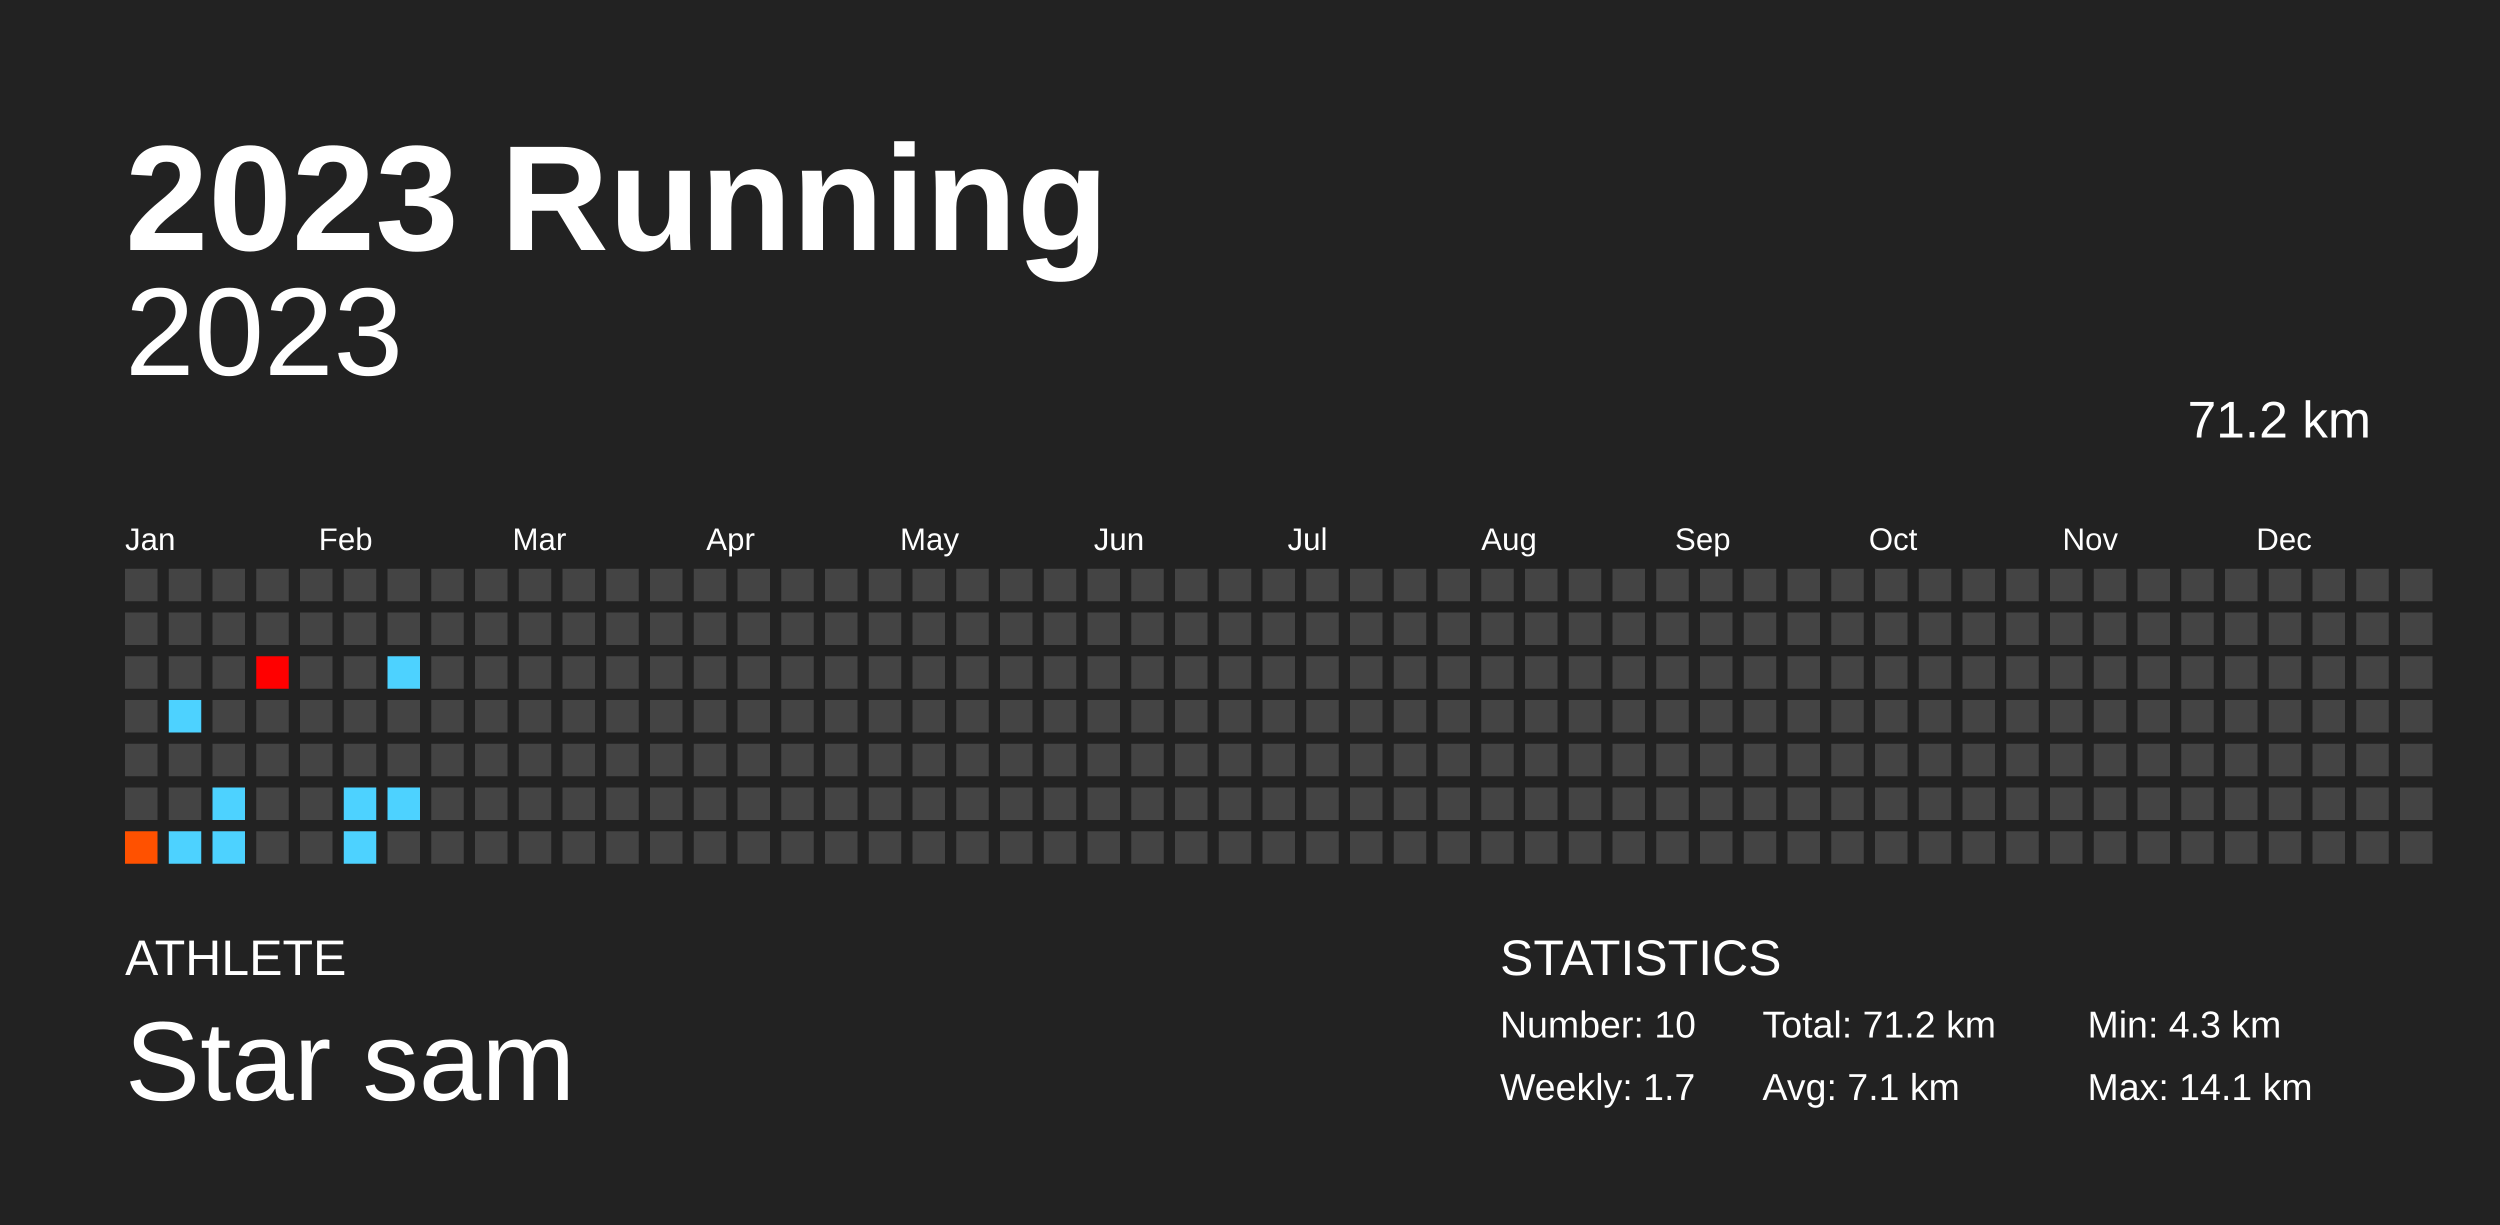
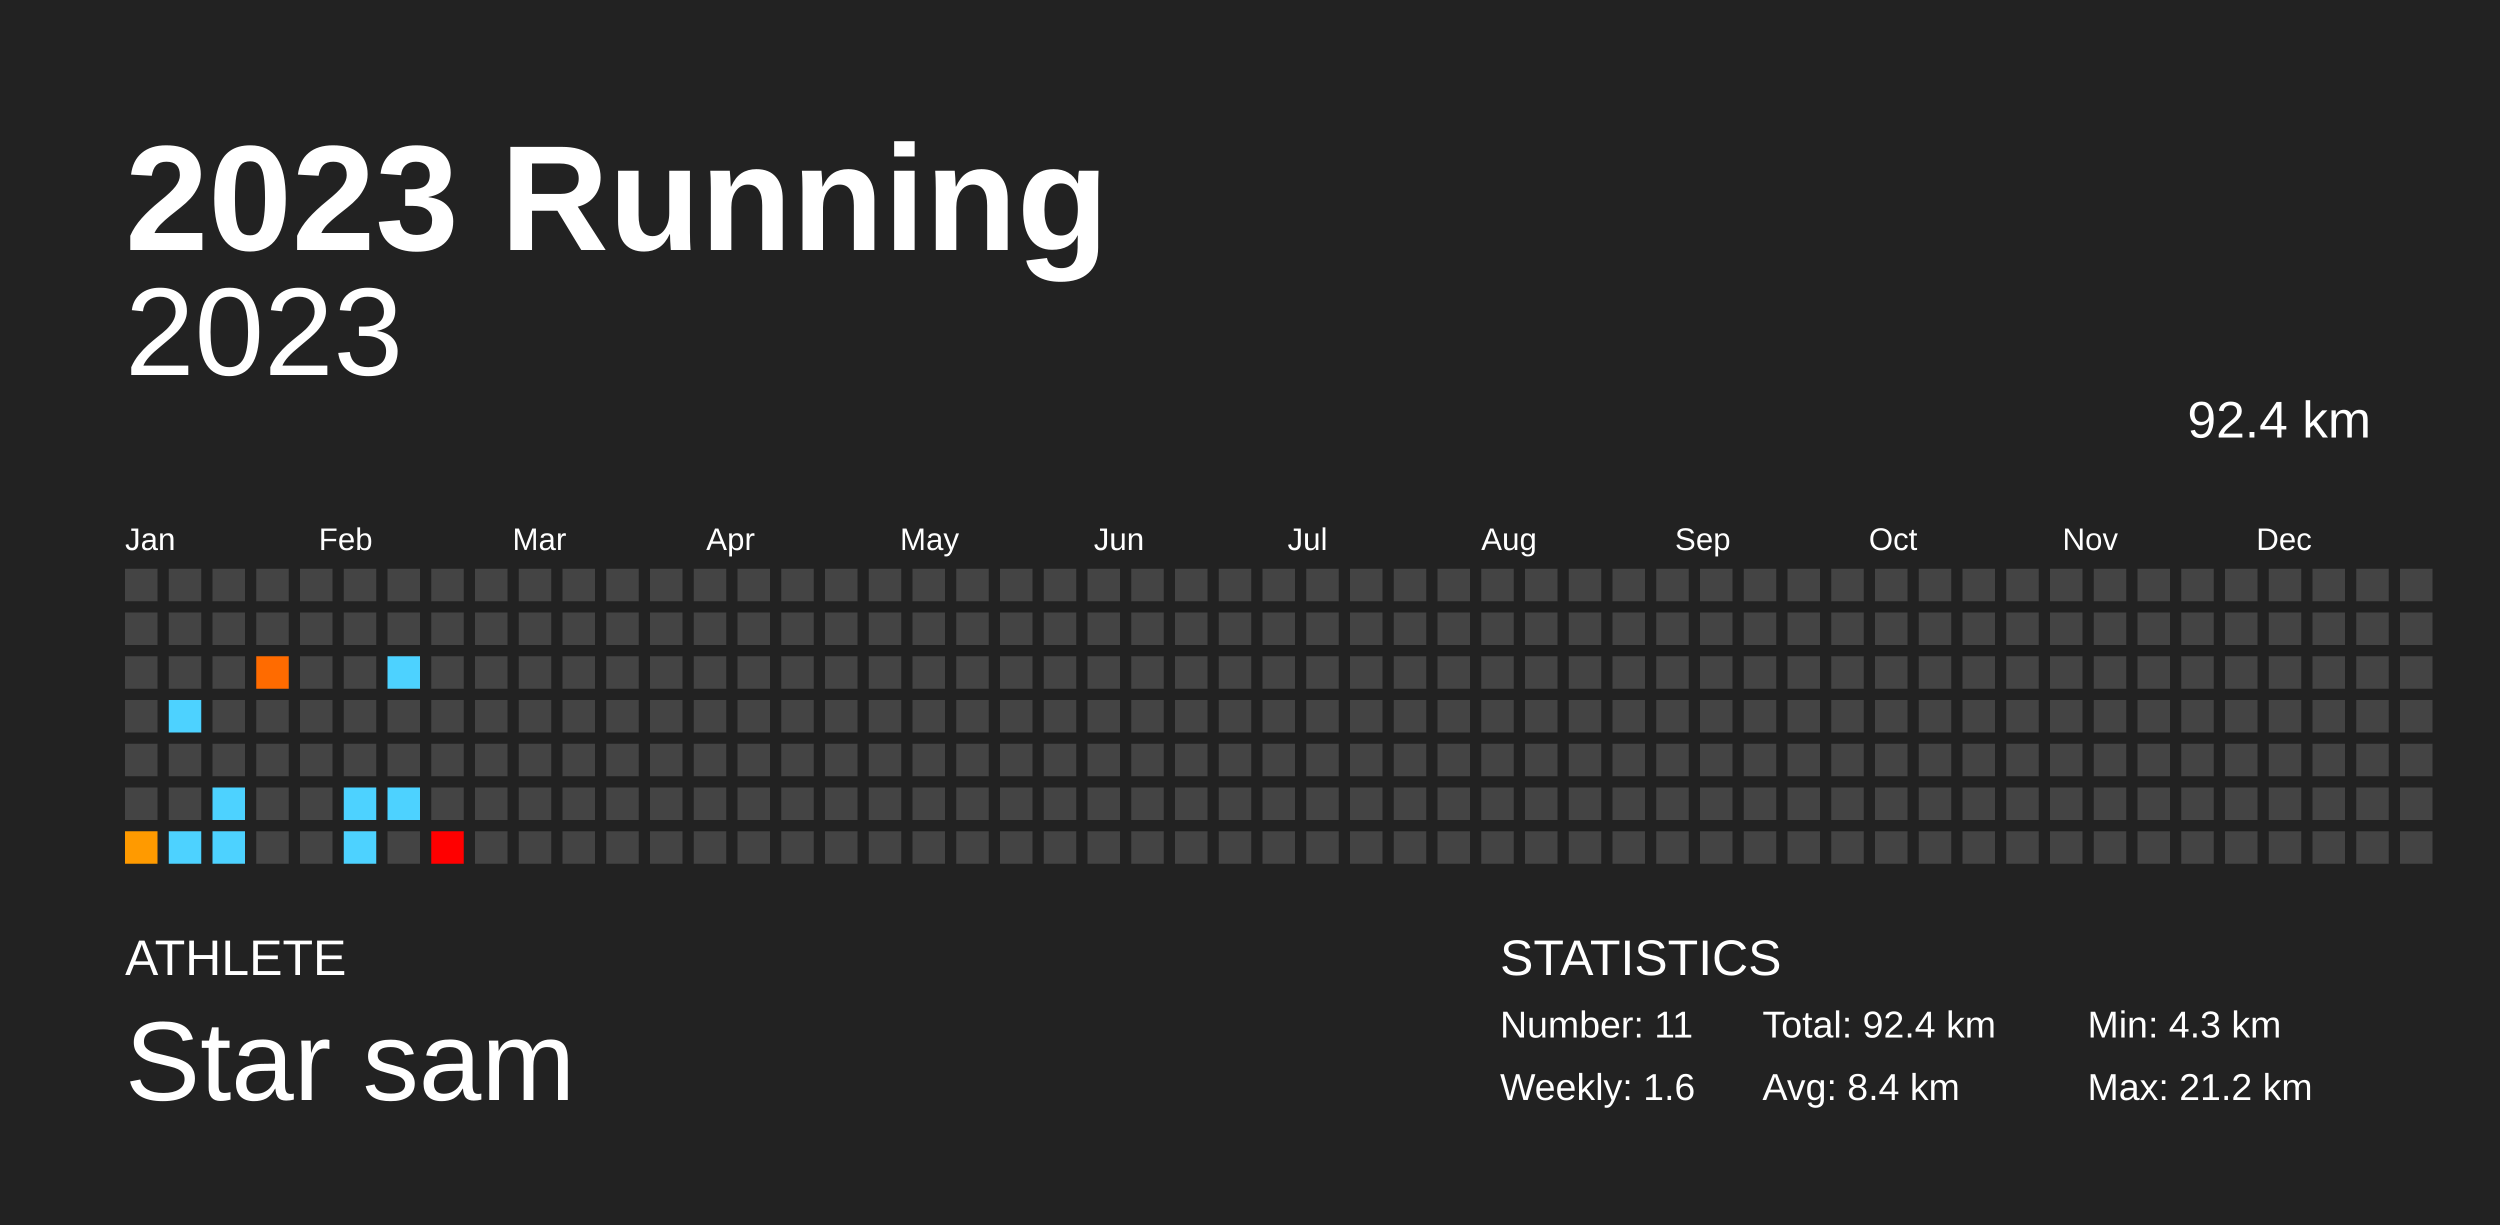
<svg xmlns="http://www.w3.org/2000/svg" baseProfile="full" height="98mm" version="1.1" viewBox="0,0,200,98" width="200mm">
  <defs />
  <rect fill="#222222" height="98" width="200" x="0" y="0" />
  <text fill="#FFFFFF" style="font-size:12px; font-family:Arial; font-weight:bold;" x="10" y="20">2023 Running</text>
  <text fill="#FFFFFF" style="font-size:4px; font-family:Arial" x="10" y="78">ATHLETE</text>
  <text fill="#FFFFFF" style="font-size:9px; font-family:Arial" x="10" y="88">Star sam</text>
  <text fill="#FFFFFF" style="font-size:4px; font-family:Arial" x="120" y="78">STATISTICS</text>
-   <text fill="#FFFFFF" style="font-size:3px; font-family:Arial" x="120" y="83">Number: 10</text>
-   <text fill="#FFFFFF" style="font-size:3px; font-family:Arial" x="120" y="88">Weekly: 1.7</text>
-   <text fill="#FFFFFF" style="font-size:3px; font-family:Arial" x="141" y="83">Total: 71.2 km</text>
-   <text fill="#FFFFFF" style="font-size:3px; font-family:Arial" x="141" y="88">Avg: 7.1 km</text>
+   <text fill="#FFFFFF" style="font-size:3px; font-family:Arial" x="120" y="83">Number: 11</text>
+   <text fill="#FFFFFF" style="font-size:3px; font-family:Arial" x="120" y="88">Weekly: 1.6</text>
+   <text fill="#FFFFFF" style="font-size:3px; font-family:Arial" x="141" y="83">Total: 92.4 km</text>
+   <text fill="#FFFFFF" style="font-size:3px; font-family:Arial" x="141" y="88">Avg: 8.4 km</text>
  <text fill="#FFFFFF" style="font-size:3px; font-family:Arial" x="167" y="83">Min: 4.3 km</text>
-   <text fill="#FFFFFF" style="font-size:3px; font-family:Arial" x="167" y="88">Max: 14.1 km</text>
+   <text fill="#FFFFFF" style="font-size:3px; font-family:Arial" x="167" y="88">Max: 21.2 km</text>
  <text alignment-baseline="hanging" fill="#FFFFFF" style="font-size:10.0px; font-family:Arial;" x="10" y="30">2023</text>
-   <text alignment-baseline="hanging" fill="#FFFFFF" style="font-size:4.125px; font-family:Arial;" x="175" y="35">71.2 km</text>
+   <text alignment-baseline="hanging" fill="#FFFFFF" style="font-size:4.125px; font-family:Arial;" x="175" y="35">92.4 km</text>
  <text fill="#FFFFFF" style="font-size:2.5px; font-family:Arial" x="10.0" y="44">Jan</text>
  <text fill="#FFFFFF" style="font-size:2.5px; font-family:Arial" x="25.5" y="44">Feb</text>
  <text fill="#FFFFFF" style="font-size:2.5px; font-family:Arial" x="41.0" y="44">Mar</text>
  <text fill="#FFFFFF" style="font-size:2.5px; font-family:Arial" x="56.5" y="44">Apr</text>
  <text fill="#FFFFFF" style="font-size:2.5px; font-family:Arial" x="72.0" y="44">May</text>
  <text fill="#FFFFFF" style="font-size:2.5px; font-family:Arial" x="87.5" y="44">Jun</text>
  <text fill="#FFFFFF" style="font-size:2.5px; font-family:Arial" x="103.0" y="44">Jul</text>
  <text fill="#FFFFFF" style="font-size:2.5px; font-family:Arial" x="118.5" y="44">Aug</text>
  <text fill="#FFFFFF" style="font-size:2.5px; font-family:Arial" x="134.0" y="44">Sep</text>
  <text fill="#FFFFFF" style="font-size:2.5px; font-family:Arial" x="149.5" y="44">Oct</text>
  <text fill="#FFFFFF" style="font-size:2.5px; font-family:Arial" x="165.0" y="44">Nov</text>
  <text fill="#FFFFFF" style="font-size:2.5px; font-family:Arial" x="180.5" y="44">Dec</text>
  <rect fill="#444444" height="2.6" width="2.6" x="10.0" y="45.5" />
  <rect fill="#444444" height="2.6" width="2.6" x="10.0" y="49.0" />
  <rect fill="#444444" height="2.6" width="2.6" x="10.0" y="52.5" />
  <rect fill="#444444" height="2.6" width="2.6" x="10.0" y="56.0" />
  <rect fill="#444444" height="2.6" width="2.6" x="10.0" y="59.5" />
  <rect fill="#444444" height="2.6" width="2.6" x="10.0" y="63.0" />
-   <rect fill="#ff5100" height="2.6" width="2.6" x="10.0" y="66.5" />
+   <rect fill="#ff9a00" height="2.6" width="2.6" x="10.0" y="66.5" />
  <rect fill="#444444" height="2.6" width="2.6" x="13.5" y="45.5" />
  <rect fill="#444444" height="2.6" width="2.6" x="13.5" y="49.0" />
  <rect fill="#444444" height="2.6" width="2.6" x="13.5" y="52.5" />
  <rect fill="#4dd2ff" height="2.6" width="2.6" x="13.5" y="56.0" />
  <rect fill="#444444" height="2.6" width="2.6" x="13.5" y="59.5" />
  <rect fill="#444444" height="2.6" width="2.6" x="13.5" y="63.0" />
  <rect fill="#4dd2ff" height="2.6" width="2.6" x="13.5" y="66.5" />
  <rect fill="#444444" height="2.6" width="2.6" x="17.0" y="45.5" />
  <rect fill="#444444" height="2.6" width="2.6" x="17.0" y="49.0" />
  <rect fill="#444444" height="2.6" width="2.6" x="17.0" y="52.5" />
  <rect fill="#444444" height="2.6" width="2.6" x="17.0" y="56.0" />
  <rect fill="#444444" height="2.6" width="2.6" x="17.0" y="59.5" />
  <rect fill="#4dd2ff" height="2.6" width="2.6" x="17.0" y="63.0" />
  <rect fill="#4dd2ff" height="2.6" width="2.6" x="17.0" y="66.5" />
  <rect fill="#444444" height="2.6" width="2.6" x="20.5" y="45.5" />
  <rect fill="#444444" height="2.6" width="2.6" x="20.5" y="49.0" />
-   <rect fill="#ff0000" height="2.6" width="2.6" x="20.5" y="52.5" />
+   <rect fill="#ff6b00" height="2.6" width="2.6" x="20.5" y="52.5" />
  <rect fill="#444444" height="2.6" width="2.6" x="20.5" y="56.0" />
  <rect fill="#444444" height="2.6" width="2.6" x="20.5" y="59.5" />
  <rect fill="#444444" height="2.6" width="2.6" x="20.5" y="63.0" />
  <rect fill="#444444" height="2.6" width="2.6" x="20.5" y="66.5" />
  <rect fill="#444444" height="2.6" width="2.6" x="24.0" y="45.5" />
  <rect fill="#444444" height="2.6" width="2.6" x="24.0" y="49.0" />
  <rect fill="#444444" height="2.6" width="2.6" x="24.0" y="52.5" />
  <rect fill="#444444" height="2.6" width="2.6" x="24.0" y="56.0" />
  <rect fill="#444444" height="2.6" width="2.6" x="24.0" y="59.5" />
  <rect fill="#444444" height="2.6" width="2.6" x="24.0" y="63.0" />
  <rect fill="#444444" height="2.6" width="2.6" x="24.0" y="66.5" />
  <rect fill="#444444" height="2.6" width="2.6" x="27.5" y="45.5" />
  <rect fill="#444444" height="2.6" width="2.6" x="27.5" y="49.0" />
  <rect fill="#444444" height="2.6" width="2.6" x="27.5" y="52.5" />
  <rect fill="#444444" height="2.6" width="2.6" x="27.5" y="56.0" />
  <rect fill="#444444" height="2.6" width="2.6" x="27.5" y="59.5" />
  <rect fill="#4dd2ff" height="2.6" width="2.6" x="27.5" y="63.0" />
  <rect fill="#4dd2ff" height="2.6" width="2.6" x="27.5" y="66.5" />
  <rect fill="#444444" height="2.6" width="2.6" x="31.0" y="45.5" />
  <rect fill="#444444" height="2.6" width="2.6" x="31.0" y="49.0" />
  <rect fill="#4dd2ff" height="2.6" width="2.6" x="31.0" y="52.5" />
  <rect fill="#444444" height="2.6" width="2.6" x="31.0" y="56.0" />
  <rect fill="#444444" height="2.6" width="2.6" x="31.0" y="59.5" />
  <rect fill="#4dd2ff" height="2.6" width="2.6" x="31.0" y="63.0" />
  <rect fill="#444444" height="2.6" width="2.6" x="31.0" y="66.5" />
  <rect fill="#444444" height="2.6" width="2.6" x="34.5" y="45.5" />
  <rect fill="#444444" height="2.6" width="2.6" x="34.5" y="49.0" />
  <rect fill="#444444" height="2.6" width="2.6" x="34.5" y="52.5" />
  <rect fill="#444444" height="2.6" width="2.6" x="34.5" y="56.0" />
  <rect fill="#444444" height="2.6" width="2.6" x="34.5" y="59.5" />
  <rect fill="#444444" height="2.6" width="2.6" x="34.5" y="63.0" />
-   <rect fill="#444444" height="2.6" width="2.6" x="34.5" y="66.5" />
+   <rect fill="red" height="2.6" width="2.6" x="34.5" y="66.5" />
  <rect fill="#444444" height="2.6" width="2.6" x="38.0" y="45.5" />
  <rect fill="#444444" height="2.6" width="2.6" x="38.0" y="49.0" />
  <rect fill="#444444" height="2.6" width="2.6" x="38.0" y="52.5" />
  <rect fill="#444444" height="2.6" width="2.6" x="38.0" y="56.0" />
  <rect fill="#444444" height="2.6" width="2.6" x="38.0" y="59.5" />
  <rect fill="#444444" height="2.6" width="2.6" x="38.0" y="63.0" />
  <rect fill="#444444" height="2.6" width="2.6" x="38.0" y="66.5" />
  <rect fill="#444444" height="2.6" width="2.6" x="41.5" y="45.5" />
  <rect fill="#444444" height="2.6" width="2.6" x="41.5" y="49.0" />
  <rect fill="#444444" height="2.6" width="2.6" x="41.5" y="52.5" />
  <rect fill="#444444" height="2.6" width="2.6" x="41.5" y="56.0" />
  <rect fill="#444444" height="2.6" width="2.6" x="41.5" y="59.5" />
  <rect fill="#444444" height="2.6" width="2.6" x="41.5" y="63.0" />
  <rect fill="#444444" height="2.6" width="2.6" x="41.5" y="66.5" />
  <rect fill="#444444" height="2.6" width="2.6" x="45.0" y="45.5" />
  <rect fill="#444444" height="2.6" width="2.6" x="45.0" y="49.0" />
  <rect fill="#444444" height="2.6" width="2.6" x="45.0" y="52.5" />
  <rect fill="#444444" height="2.6" width="2.6" x="45.0" y="56.0" />
  <rect fill="#444444" height="2.6" width="2.6" x="45.0" y="59.5" />
  <rect fill="#444444" height="2.6" width="2.6" x="45.0" y="63.0" />
  <rect fill="#444444" height="2.6" width="2.6" x="45.0" y="66.5" />
  <rect fill="#444444" height="2.6" width="2.6" x="48.5" y="45.5" />
  <rect fill="#444444" height="2.6" width="2.6" x="48.5" y="49.0" />
  <rect fill="#444444" height="2.6" width="2.6" x="48.5" y="52.5" />
  <rect fill="#444444" height="2.6" width="2.6" x="48.5" y="56.0" />
  <rect fill="#444444" height="2.6" width="2.6" x="48.5" y="59.5" />
  <rect fill="#444444" height="2.6" width="2.6" x="48.5" y="63.0" />
  <rect fill="#444444" height="2.6" width="2.6" x="48.5" y="66.5" />
  <rect fill="#444444" height="2.6" width="2.6" x="52.0" y="45.5" />
  <rect fill="#444444" height="2.6" width="2.6" x="52.0" y="49.0" />
  <rect fill="#444444" height="2.6" width="2.6" x="52.0" y="52.5" />
  <rect fill="#444444" height="2.6" width="2.6" x="52.0" y="56.0" />
  <rect fill="#444444" height="2.6" width="2.6" x="52.0" y="59.5" />
  <rect fill="#444444" height="2.6" width="2.6" x="52.0" y="63.0" />
  <rect fill="#444444" height="2.6" width="2.6" x="52.0" y="66.5" />
  <rect fill="#444444" height="2.6" width="2.6" x="55.5" y="45.5" />
  <rect fill="#444444" height="2.6" width="2.6" x="55.5" y="49.0" />
  <rect fill="#444444" height="2.6" width="2.6" x="55.5" y="52.5" />
  <rect fill="#444444" height="2.6" width="2.6" x="55.5" y="56.0" />
  <rect fill="#444444" height="2.6" width="2.6" x="55.5" y="59.5" />
  <rect fill="#444444" height="2.6" width="2.6" x="55.5" y="63.0" />
  <rect fill="#444444" height="2.6" width="2.6" x="55.5" y="66.5" />
  <rect fill="#444444" height="2.6" width="2.6" x="59.0" y="45.5" />
  <rect fill="#444444" height="2.6" width="2.6" x="59.0" y="49.0" />
  <rect fill="#444444" height="2.6" width="2.6" x="59.0" y="52.5" />
  <rect fill="#444444" height="2.6" width="2.6" x="59.0" y="56.0" />
  <rect fill="#444444" height="2.6" width="2.6" x="59.0" y="59.5" />
  <rect fill="#444444" height="2.6" width="2.6" x="59.0" y="63.0" />
  <rect fill="#444444" height="2.6" width="2.6" x="59.0" y="66.5" />
  <rect fill="#444444" height="2.6" width="2.6" x="62.5" y="45.5" />
  <rect fill="#444444" height="2.6" width="2.6" x="62.5" y="49.0" />
  <rect fill="#444444" height="2.6" width="2.6" x="62.5" y="52.5" />
  <rect fill="#444444" height="2.6" width="2.6" x="62.5" y="56.0" />
  <rect fill="#444444" height="2.6" width="2.6" x="62.5" y="59.5" />
  <rect fill="#444444" height="2.6" width="2.6" x="62.5" y="63.0" />
  <rect fill="#444444" height="2.6" width="2.6" x="62.5" y="66.5" />
  <rect fill="#444444" height="2.6" width="2.6" x="66.0" y="45.5" />
  <rect fill="#444444" height="2.6" width="2.6" x="66.0" y="49.0" />
  <rect fill="#444444" height="2.6" width="2.6" x="66.0" y="52.5" />
  <rect fill="#444444" height="2.6" width="2.6" x="66.0" y="56.0" />
  <rect fill="#444444" height="2.6" width="2.6" x="66.0" y="59.5" />
  <rect fill="#444444" height="2.6" width="2.6" x="66.0" y="63.0" />
  <rect fill="#444444" height="2.6" width="2.6" x="66.0" y="66.5" />
  <rect fill="#444444" height="2.6" width="2.6" x="69.5" y="45.5" />
  <rect fill="#444444" height="2.6" width="2.6" x="69.5" y="49.0" />
  <rect fill="#444444" height="2.6" width="2.6" x="69.5" y="52.5" />
  <rect fill="#444444" height="2.6" width="2.6" x="69.5" y="56.0" />
  <rect fill="#444444" height="2.6" width="2.6" x="69.5" y="59.5" />
  <rect fill="#444444" height="2.6" width="2.6" x="69.5" y="63.0" />
  <rect fill="#444444" height="2.6" width="2.6" x="69.5" y="66.5" />
  <rect fill="#444444" height="2.6" width="2.6" x="73.0" y="45.5" />
  <rect fill="#444444" height="2.6" width="2.6" x="73.0" y="49.0" />
  <rect fill="#444444" height="2.6" width="2.6" x="73.0" y="52.5" />
  <rect fill="#444444" height="2.6" width="2.6" x="73.0" y="56.0" />
  <rect fill="#444444" height="2.6" width="2.6" x="73.0" y="59.5" />
  <rect fill="#444444" height="2.6" width="2.6" x="73.0" y="63.0" />
  <rect fill="#444444" height="2.6" width="2.6" x="73.0" y="66.5" />
  <rect fill="#444444" height="2.6" width="2.6" x="76.5" y="45.5" />
  <rect fill="#444444" height="2.6" width="2.6" x="76.5" y="49.0" />
  <rect fill="#444444" height="2.6" width="2.6" x="76.5" y="52.5" />
  <rect fill="#444444" height="2.6" width="2.6" x="76.5" y="56.0" />
  <rect fill="#444444" height="2.6" width="2.6" x="76.5" y="59.5" />
  <rect fill="#444444" height="2.6" width="2.6" x="76.5" y="63.0" />
  <rect fill="#444444" height="2.6" width="2.6" x="76.5" y="66.5" />
  <rect fill="#444444" height="2.6" width="2.6" x="80.0" y="45.5" />
  <rect fill="#444444" height="2.6" width="2.6" x="80.0" y="49.0" />
  <rect fill="#444444" height="2.6" width="2.6" x="80.0" y="52.5" />
  <rect fill="#444444" height="2.6" width="2.6" x="80.0" y="56.0" />
  <rect fill="#444444" height="2.6" width="2.6" x="80.0" y="59.5" />
  <rect fill="#444444" height="2.6" width="2.6" x="80.0" y="63.0" />
  <rect fill="#444444" height="2.6" width="2.6" x="80.0" y="66.5" />
  <rect fill="#444444" height="2.6" width="2.6" x="83.5" y="45.5" />
  <rect fill="#444444" height="2.6" width="2.6" x="83.5" y="49.0" />
  <rect fill="#444444" height="2.6" width="2.6" x="83.5" y="52.5" />
  <rect fill="#444444" height="2.6" width="2.6" x="83.5" y="56.0" />
  <rect fill="#444444" height="2.6" width="2.6" x="83.5" y="59.5" />
  <rect fill="#444444" height="2.6" width="2.6" x="83.5" y="63.0" />
  <rect fill="#444444" height="2.6" width="2.6" x="83.5" y="66.5" />
  <rect fill="#444444" height="2.6" width="2.6" x="87.0" y="45.5" />
  <rect fill="#444444" height="2.6" width="2.6" x="87.0" y="49.0" />
  <rect fill="#444444" height="2.6" width="2.6" x="87.0" y="52.5" />
  <rect fill="#444444" height="2.6" width="2.6" x="87.0" y="56.0" />
  <rect fill="#444444" height="2.6" width="2.6" x="87.0" y="59.5" />
  <rect fill="#444444" height="2.6" width="2.6" x="87.0" y="63.0" />
  <rect fill="#444444" height="2.6" width="2.6" x="87.0" y="66.5" />
  <rect fill="#444444" height="2.6" width="2.6" x="90.5" y="45.5" />
  <rect fill="#444444" height="2.6" width="2.6" x="90.5" y="49.0" />
  <rect fill="#444444" height="2.6" width="2.6" x="90.5" y="52.5" />
  <rect fill="#444444" height="2.6" width="2.6" x="90.5" y="56.0" />
  <rect fill="#444444" height="2.6" width="2.6" x="90.5" y="59.5" />
  <rect fill="#444444" height="2.6" width="2.6" x="90.5" y="63.0" />
  <rect fill="#444444" height="2.6" width="2.6" x="90.5" y="66.5" />
  <rect fill="#444444" height="2.6" width="2.6" x="94.0" y="45.5" />
  <rect fill="#444444" height="2.6" width="2.6" x="94.0" y="49.0" />
  <rect fill="#444444" height="2.6" width="2.6" x="94.0" y="52.5" />
  <rect fill="#444444" height="2.6" width="2.6" x="94.0" y="56.0" />
  <rect fill="#444444" height="2.6" width="2.6" x="94.0" y="59.5" />
  <rect fill="#444444" height="2.6" width="2.6" x="94.0" y="63.0" />
  <rect fill="#444444" height="2.6" width="2.6" x="94.0" y="66.5" />
  <rect fill="#444444" height="2.6" width="2.6" x="97.5" y="45.5" />
  <rect fill="#444444" height="2.6" width="2.6" x="97.5" y="49.0" />
  <rect fill="#444444" height="2.6" width="2.6" x="97.5" y="52.5" />
  <rect fill="#444444" height="2.6" width="2.6" x="97.5" y="56.0" />
  <rect fill="#444444" height="2.6" width="2.6" x="97.5" y="59.5" />
  <rect fill="#444444" height="2.6" width="2.6" x="97.5" y="63.0" />
  <rect fill="#444444" height="2.6" width="2.6" x="97.5" y="66.5" />
  <rect fill="#444444" height="2.6" width="2.6" x="101.0" y="45.5" />
  <rect fill="#444444" height="2.6" width="2.6" x="101.0" y="49.0" />
  <rect fill="#444444" height="2.6" width="2.6" x="101.0" y="52.5" />
  <rect fill="#444444" height="2.6" width="2.6" x="101.0" y="56.0" />
  <rect fill="#444444" height="2.6" width="2.6" x="101.0" y="59.5" />
  <rect fill="#444444" height="2.6" width="2.6" x="101.0" y="63.0" />
  <rect fill="#444444" height="2.6" width="2.6" x="101.0" y="66.5" />
  <rect fill="#444444" height="2.6" width="2.6" x="104.5" y="45.5" />
  <rect fill="#444444" height="2.6" width="2.6" x="104.5" y="49.0" />
  <rect fill="#444444" height="2.6" width="2.6" x="104.5" y="52.5" />
  <rect fill="#444444" height="2.6" width="2.6" x="104.5" y="56.0" />
  <rect fill="#444444" height="2.6" width="2.6" x="104.5" y="59.5" />
  <rect fill="#444444" height="2.6" width="2.6" x="104.5" y="63.0" />
  <rect fill="#444444" height="2.6" width="2.6" x="104.5" y="66.5" />
  <rect fill="#444444" height="2.6" width="2.6" x="108.0" y="45.5" />
  <rect fill="#444444" height="2.6" width="2.6" x="108.0" y="49.0" />
  <rect fill="#444444" height="2.6" width="2.6" x="108.0" y="52.5" />
  <rect fill="#444444" height="2.6" width="2.6" x="108.0" y="56.0" />
  <rect fill="#444444" height="2.6" width="2.6" x="108.0" y="59.5" />
  <rect fill="#444444" height="2.6" width="2.6" x="108.0" y="63.0" />
  <rect fill="#444444" height="2.6" width="2.6" x="108.0" y="66.5" />
  <rect fill="#444444" height="2.6" width="2.6" x="111.5" y="45.5" />
  <rect fill="#444444" height="2.6" width="2.6" x="111.5" y="49.0" />
  <rect fill="#444444" height="2.6" width="2.6" x="111.5" y="52.5" />
  <rect fill="#444444" height="2.6" width="2.6" x="111.5" y="56.0" />
  <rect fill="#444444" height="2.6" width="2.6" x="111.5" y="59.5" />
  <rect fill="#444444" height="2.6" width="2.6" x="111.5" y="63.0" />
  <rect fill="#444444" height="2.6" width="2.6" x="111.5" y="66.5" />
  <rect fill="#444444" height="2.6" width="2.6" x="115.0" y="45.5" />
  <rect fill="#444444" height="2.6" width="2.6" x="115.0" y="49.0" />
  <rect fill="#444444" height="2.6" width="2.6" x="115.0" y="52.5" />
  <rect fill="#444444" height="2.6" width="2.6" x="115.0" y="56.0" />
  <rect fill="#444444" height="2.6" width="2.6" x="115.0" y="59.5" />
  <rect fill="#444444" height="2.6" width="2.6" x="115.0" y="63.0" />
  <rect fill="#444444" height="2.6" width="2.6" x="115.0" y="66.5" />
  <rect fill="#444444" height="2.6" width="2.6" x="118.5" y="45.5" />
  <rect fill="#444444" height="2.6" width="2.6" x="118.5" y="49.0" />
  <rect fill="#444444" height="2.6" width="2.6" x="118.5" y="52.5" />
  <rect fill="#444444" height="2.6" width="2.6" x="118.5" y="56.0" />
  <rect fill="#444444" height="2.6" width="2.6" x="118.5" y="59.5" />
  <rect fill="#444444" height="2.6" width="2.6" x="118.5" y="63.0" />
  <rect fill="#444444" height="2.6" width="2.6" x="118.5" y="66.5" />
  <rect fill="#444444" height="2.6" width="2.6" x="122.0" y="45.5" />
  <rect fill="#444444" height="2.6" width="2.6" x="122.0" y="49.0" />
  <rect fill="#444444" height="2.6" width="2.6" x="122.0" y="52.5" />
  <rect fill="#444444" height="2.6" width="2.6" x="122.0" y="56.0" />
  <rect fill="#444444" height="2.6" width="2.6" x="122.0" y="59.5" />
  <rect fill="#444444" height="2.6" width="2.6" x="122.0" y="63.0" />
  <rect fill="#444444" height="2.6" width="2.6" x="122.0" y="66.5" />
  <rect fill="#444444" height="2.6" width="2.6" x="125.5" y="45.5" />
  <rect fill="#444444" height="2.6" width="2.6" x="125.5" y="49.0" />
  <rect fill="#444444" height="2.6" width="2.6" x="125.5" y="52.5" />
  <rect fill="#444444" height="2.6" width="2.6" x="125.5" y="56.0" />
  <rect fill="#444444" height="2.6" width="2.6" x="125.5" y="59.5" />
  <rect fill="#444444" height="2.6" width="2.6" x="125.5" y="63.0" />
  <rect fill="#444444" height="2.6" width="2.6" x="125.5" y="66.5" />
  <rect fill="#444444" height="2.6" width="2.6" x="129.0" y="45.5" />
  <rect fill="#444444" height="2.6" width="2.6" x="129.0" y="49.0" />
  <rect fill="#444444" height="2.6" width="2.6" x="129.0" y="52.5" />
  <rect fill="#444444" height="2.6" width="2.6" x="129.0" y="56.0" />
  <rect fill="#444444" height="2.6" width="2.6" x="129.0" y="59.5" />
  <rect fill="#444444" height="2.6" width="2.6" x="129.0" y="63.0" />
  <rect fill="#444444" height="2.6" width="2.6" x="129.0" y="66.5" />
  <rect fill="#444444" height="2.6" width="2.6" x="132.5" y="45.5" />
  <rect fill="#444444" height="2.6" width="2.6" x="132.5" y="49.0" />
  <rect fill="#444444" height="2.6" width="2.6" x="132.5" y="52.5" />
  <rect fill="#444444" height="2.6" width="2.6" x="132.5" y="56.0" />
  <rect fill="#444444" height="2.6" width="2.6" x="132.5" y="59.5" />
  <rect fill="#444444" height="2.6" width="2.6" x="132.5" y="63.0" />
  <rect fill="#444444" height="2.6" width="2.6" x="132.5" y="66.5" />
  <rect fill="#444444" height="2.6" width="2.6" x="136.0" y="45.5" />
  <rect fill="#444444" height="2.6" width="2.6" x="136.0" y="49.0" />
  <rect fill="#444444" height="2.6" width="2.6" x="136.0" y="52.5" />
  <rect fill="#444444" height="2.6" width="2.6" x="136.0" y="56.0" />
  <rect fill="#444444" height="2.6" width="2.6" x="136.0" y="59.5" />
  <rect fill="#444444" height="2.6" width="2.6" x="136.0" y="63.0" />
  <rect fill="#444444" height="2.6" width="2.6" x="136.0" y="66.5" />
  <rect fill="#444444" height="2.6" width="2.6" x="139.5" y="45.5" />
  <rect fill="#444444" height="2.6" width="2.6" x="139.5" y="49.0" />
  <rect fill="#444444" height="2.6" width="2.6" x="139.5" y="52.5" />
  <rect fill="#444444" height="2.6" width="2.6" x="139.5" y="56.0" />
  <rect fill="#444444" height="2.6" width="2.6" x="139.5" y="59.5" />
  <rect fill="#444444" height="2.6" width="2.6" x="139.5" y="63.0" />
  <rect fill="#444444" height="2.6" width="2.6" x="139.5" y="66.5" />
  <rect fill="#444444" height="2.6" width="2.6" x="143.0" y="45.5" />
  <rect fill="#444444" height="2.6" width="2.6" x="143.0" y="49.0" />
  <rect fill="#444444" height="2.6" width="2.6" x="143.0" y="52.5" />
  <rect fill="#444444" height="2.6" width="2.6" x="143.0" y="56.0" />
  <rect fill="#444444" height="2.6" width="2.6" x="143.0" y="59.5" />
  <rect fill="#444444" height="2.6" width="2.6" x="143.0" y="63.0" />
  <rect fill="#444444" height="2.6" width="2.6" x="143.0" y="66.5" />
  <rect fill="#444444" height="2.6" width="2.6" x="146.5" y="45.5" />
  <rect fill="#444444" height="2.6" width="2.6" x="146.5" y="49.0" />
  <rect fill="#444444" height="2.6" width="2.6" x="146.5" y="52.5" />
  <rect fill="#444444" height="2.6" width="2.6" x="146.5" y="56.0" />
  <rect fill="#444444" height="2.6" width="2.6" x="146.5" y="59.5" />
  <rect fill="#444444" height="2.6" width="2.6" x="146.5" y="63.0" />
  <rect fill="#444444" height="2.6" width="2.6" x="146.5" y="66.5" />
  <rect fill="#444444" height="2.6" width="2.6" x="150.0" y="45.5" />
  <rect fill="#444444" height="2.6" width="2.6" x="150.0" y="49.0" />
  <rect fill="#444444" height="2.6" width="2.6" x="150.0" y="52.5" />
  <rect fill="#444444" height="2.6" width="2.6" x="150.0" y="56.0" />
  <rect fill="#444444" height="2.6" width="2.6" x="150.0" y="59.5" />
  <rect fill="#444444" height="2.6" width="2.6" x="150.0" y="63.0" />
  <rect fill="#444444" height="2.6" width="2.6" x="150.0" y="66.5" />
  <rect fill="#444444" height="2.6" width="2.6" x="153.5" y="45.5" />
  <rect fill="#444444" height="2.6" width="2.6" x="153.5" y="49.0" />
  <rect fill="#444444" height="2.6" width="2.6" x="153.5" y="52.5" />
  <rect fill="#444444" height="2.6" width="2.6" x="153.5" y="56.0" />
  <rect fill="#444444" height="2.6" width="2.6" x="153.5" y="59.5" />
  <rect fill="#444444" height="2.6" width="2.6" x="153.5" y="63.0" />
  <rect fill="#444444" height="2.6" width="2.6" x="153.5" y="66.5" />
  <rect fill="#444444" height="2.6" width="2.6" x="157.0" y="45.5" />
  <rect fill="#444444" height="2.6" width="2.6" x="157.0" y="49.0" />
  <rect fill="#444444" height="2.6" width="2.6" x="157.0" y="52.5" />
  <rect fill="#444444" height="2.6" width="2.6" x="157.0" y="56.0" />
  <rect fill="#444444" height="2.6" width="2.6" x="157.0" y="59.5" />
  <rect fill="#444444" height="2.6" width="2.6" x="157.0" y="63.0" />
  <rect fill="#444444" height="2.6" width="2.6" x="157.0" y="66.5" />
  <rect fill="#444444" height="2.6" width="2.6" x="160.5" y="45.5" />
  <rect fill="#444444" height="2.6" width="2.6" x="160.5" y="49.0" />
  <rect fill="#444444" height="2.6" width="2.6" x="160.5" y="52.5" />
  <rect fill="#444444" height="2.6" width="2.6" x="160.5" y="56.0" />
  <rect fill="#444444" height="2.6" width="2.6" x="160.5" y="59.5" />
  <rect fill="#444444" height="2.6" width="2.6" x="160.5" y="63.0" />
  <rect fill="#444444" height="2.6" width="2.6" x="160.5" y="66.5" />
  <rect fill="#444444" height="2.6" width="2.6" x="164.0" y="45.5" />
  <rect fill="#444444" height="2.6" width="2.6" x="164.0" y="49.0" />
  <rect fill="#444444" height="2.6" width="2.6" x="164.0" y="52.5" />
  <rect fill="#444444" height="2.6" width="2.6" x="164.0" y="56.0" />
  <rect fill="#444444" height="2.6" width="2.6" x="164.0" y="59.5" />
  <rect fill="#444444" height="2.6" width="2.6" x="164.0" y="63.0" />
  <rect fill="#444444" height="2.6" width="2.6" x="164.0" y="66.5" />
  <rect fill="#444444" height="2.6" width="2.6" x="167.5" y="45.5" />
  <rect fill="#444444" height="2.6" width="2.6" x="167.5" y="49.0" />
  <rect fill="#444444" height="2.6" width="2.6" x="167.5" y="52.5" />
  <rect fill="#444444" height="2.6" width="2.6" x="167.5" y="56.0" />
  <rect fill="#444444" height="2.6" width="2.6" x="167.5" y="59.5" />
  <rect fill="#444444" height="2.6" width="2.6" x="167.5" y="63.0" />
  <rect fill="#444444" height="2.6" width="2.6" x="167.5" y="66.5" />
  <rect fill="#444444" height="2.6" width="2.6" x="171.0" y="45.5" />
  <rect fill="#444444" height="2.6" width="2.6" x="171.0" y="49.0" />
  <rect fill="#444444" height="2.6" width="2.6" x="171.0" y="52.5" />
  <rect fill="#444444" height="2.6" width="2.6" x="171.0" y="56.0" />
  <rect fill="#444444" height="2.6" width="2.6" x="171.0" y="59.5" />
  <rect fill="#444444" height="2.6" width="2.6" x="171.0" y="63.0" />
  <rect fill="#444444" height="2.6" width="2.6" x="171.0" y="66.5" />
  <rect fill="#444444" height="2.6" width="2.6" x="174.5" y="45.5" />
  <rect fill="#444444" height="2.6" width="2.6" x="174.5" y="49.0" />
  <rect fill="#444444" height="2.6" width="2.6" x="174.5" y="52.5" />
  <rect fill="#444444" height="2.6" width="2.6" x="174.5" y="56.0" />
  <rect fill="#444444" height="2.6" width="2.6" x="174.5" y="59.5" />
  <rect fill="#444444" height="2.6" width="2.6" x="174.5" y="63.0" />
  <rect fill="#444444" height="2.6" width="2.6" x="174.5" y="66.5" />
  <rect fill="#444444" height="2.6" width="2.6" x="178.0" y="45.5" />
  <rect fill="#444444" height="2.6" width="2.6" x="178.0" y="49.0" />
  <rect fill="#444444" height="2.6" width="2.6" x="178.0" y="52.5" />
  <rect fill="#444444" height="2.6" width="2.6" x="178.0" y="56.0" />
  <rect fill="#444444" height="2.6" width="2.6" x="178.0" y="59.5" />
  <rect fill="#444444" height="2.6" width="2.6" x="178.0" y="63.0" />
  <rect fill="#444444" height="2.6" width="2.6" x="178.0" y="66.5" />
  <rect fill="#444444" height="2.6" width="2.6" x="181.5" y="45.5" />
  <rect fill="#444444" height="2.6" width="2.6" x="181.5" y="49.0" />
  <rect fill="#444444" height="2.6" width="2.6" x="181.5" y="52.5" />
  <rect fill="#444444" height="2.6" width="2.6" x="181.5" y="56.0" />
  <rect fill="#444444" height="2.6" width="2.6" x="181.5" y="59.5" />
  <rect fill="#444444" height="2.6" width="2.6" x="181.5" y="63.0" />
  <rect fill="#444444" height="2.6" width="2.6" x="181.5" y="66.5" />
  <rect fill="#444444" height="2.6" width="2.6" x="185.0" y="45.5" />
  <rect fill="#444444" height="2.6" width="2.6" x="185.0" y="49.0" />
  <rect fill="#444444" height="2.6" width="2.6" x="185.0" y="52.5" />
  <rect fill="#444444" height="2.6" width="2.6" x="185.0" y="56.0" />
  <rect fill="#444444" height="2.6" width="2.6" x="185.0" y="59.5" />
  <rect fill="#444444" height="2.6" width="2.6" x="185.0" y="63.0" />
  <rect fill="#444444" height="2.6" width="2.6" x="185.0" y="66.5" />
  <rect fill="#444444" height="2.6" width="2.6" x="188.5" y="45.5" />
  <rect fill="#444444" height="2.6" width="2.6" x="188.5" y="49.0" />
  <rect fill="#444444" height="2.6" width="2.6" x="188.5" y="52.5" />
  <rect fill="#444444" height="2.6" width="2.6" x="188.5" y="56.0" />
  <rect fill="#444444" height="2.6" width="2.6" x="188.5" y="59.5" />
  <rect fill="#444444" height="2.6" width="2.6" x="188.5" y="63.0" />
  <rect fill="#444444" height="2.6" width="2.6" x="188.5" y="66.5" />
  <rect fill="#444444" height="2.6" width="2.6" x="192.0" y="45.5" />
  <rect fill="#444444" height="2.6" width="2.6" x="192.0" y="49.0" />
  <rect fill="#444444" height="2.6" width="2.6" x="192.0" y="52.5" />
  <rect fill="#444444" height="2.6" width="2.6" x="192.0" y="56.0" />
  <rect fill="#444444" height="2.6" width="2.6" x="192.0" y="59.5" />
  <rect fill="#444444" height="2.6" width="2.6" x="192.0" y="63.0" />
  <rect fill="#444444" height="2.6" width="2.6" x="192.0" y="66.5" />
</svg>
